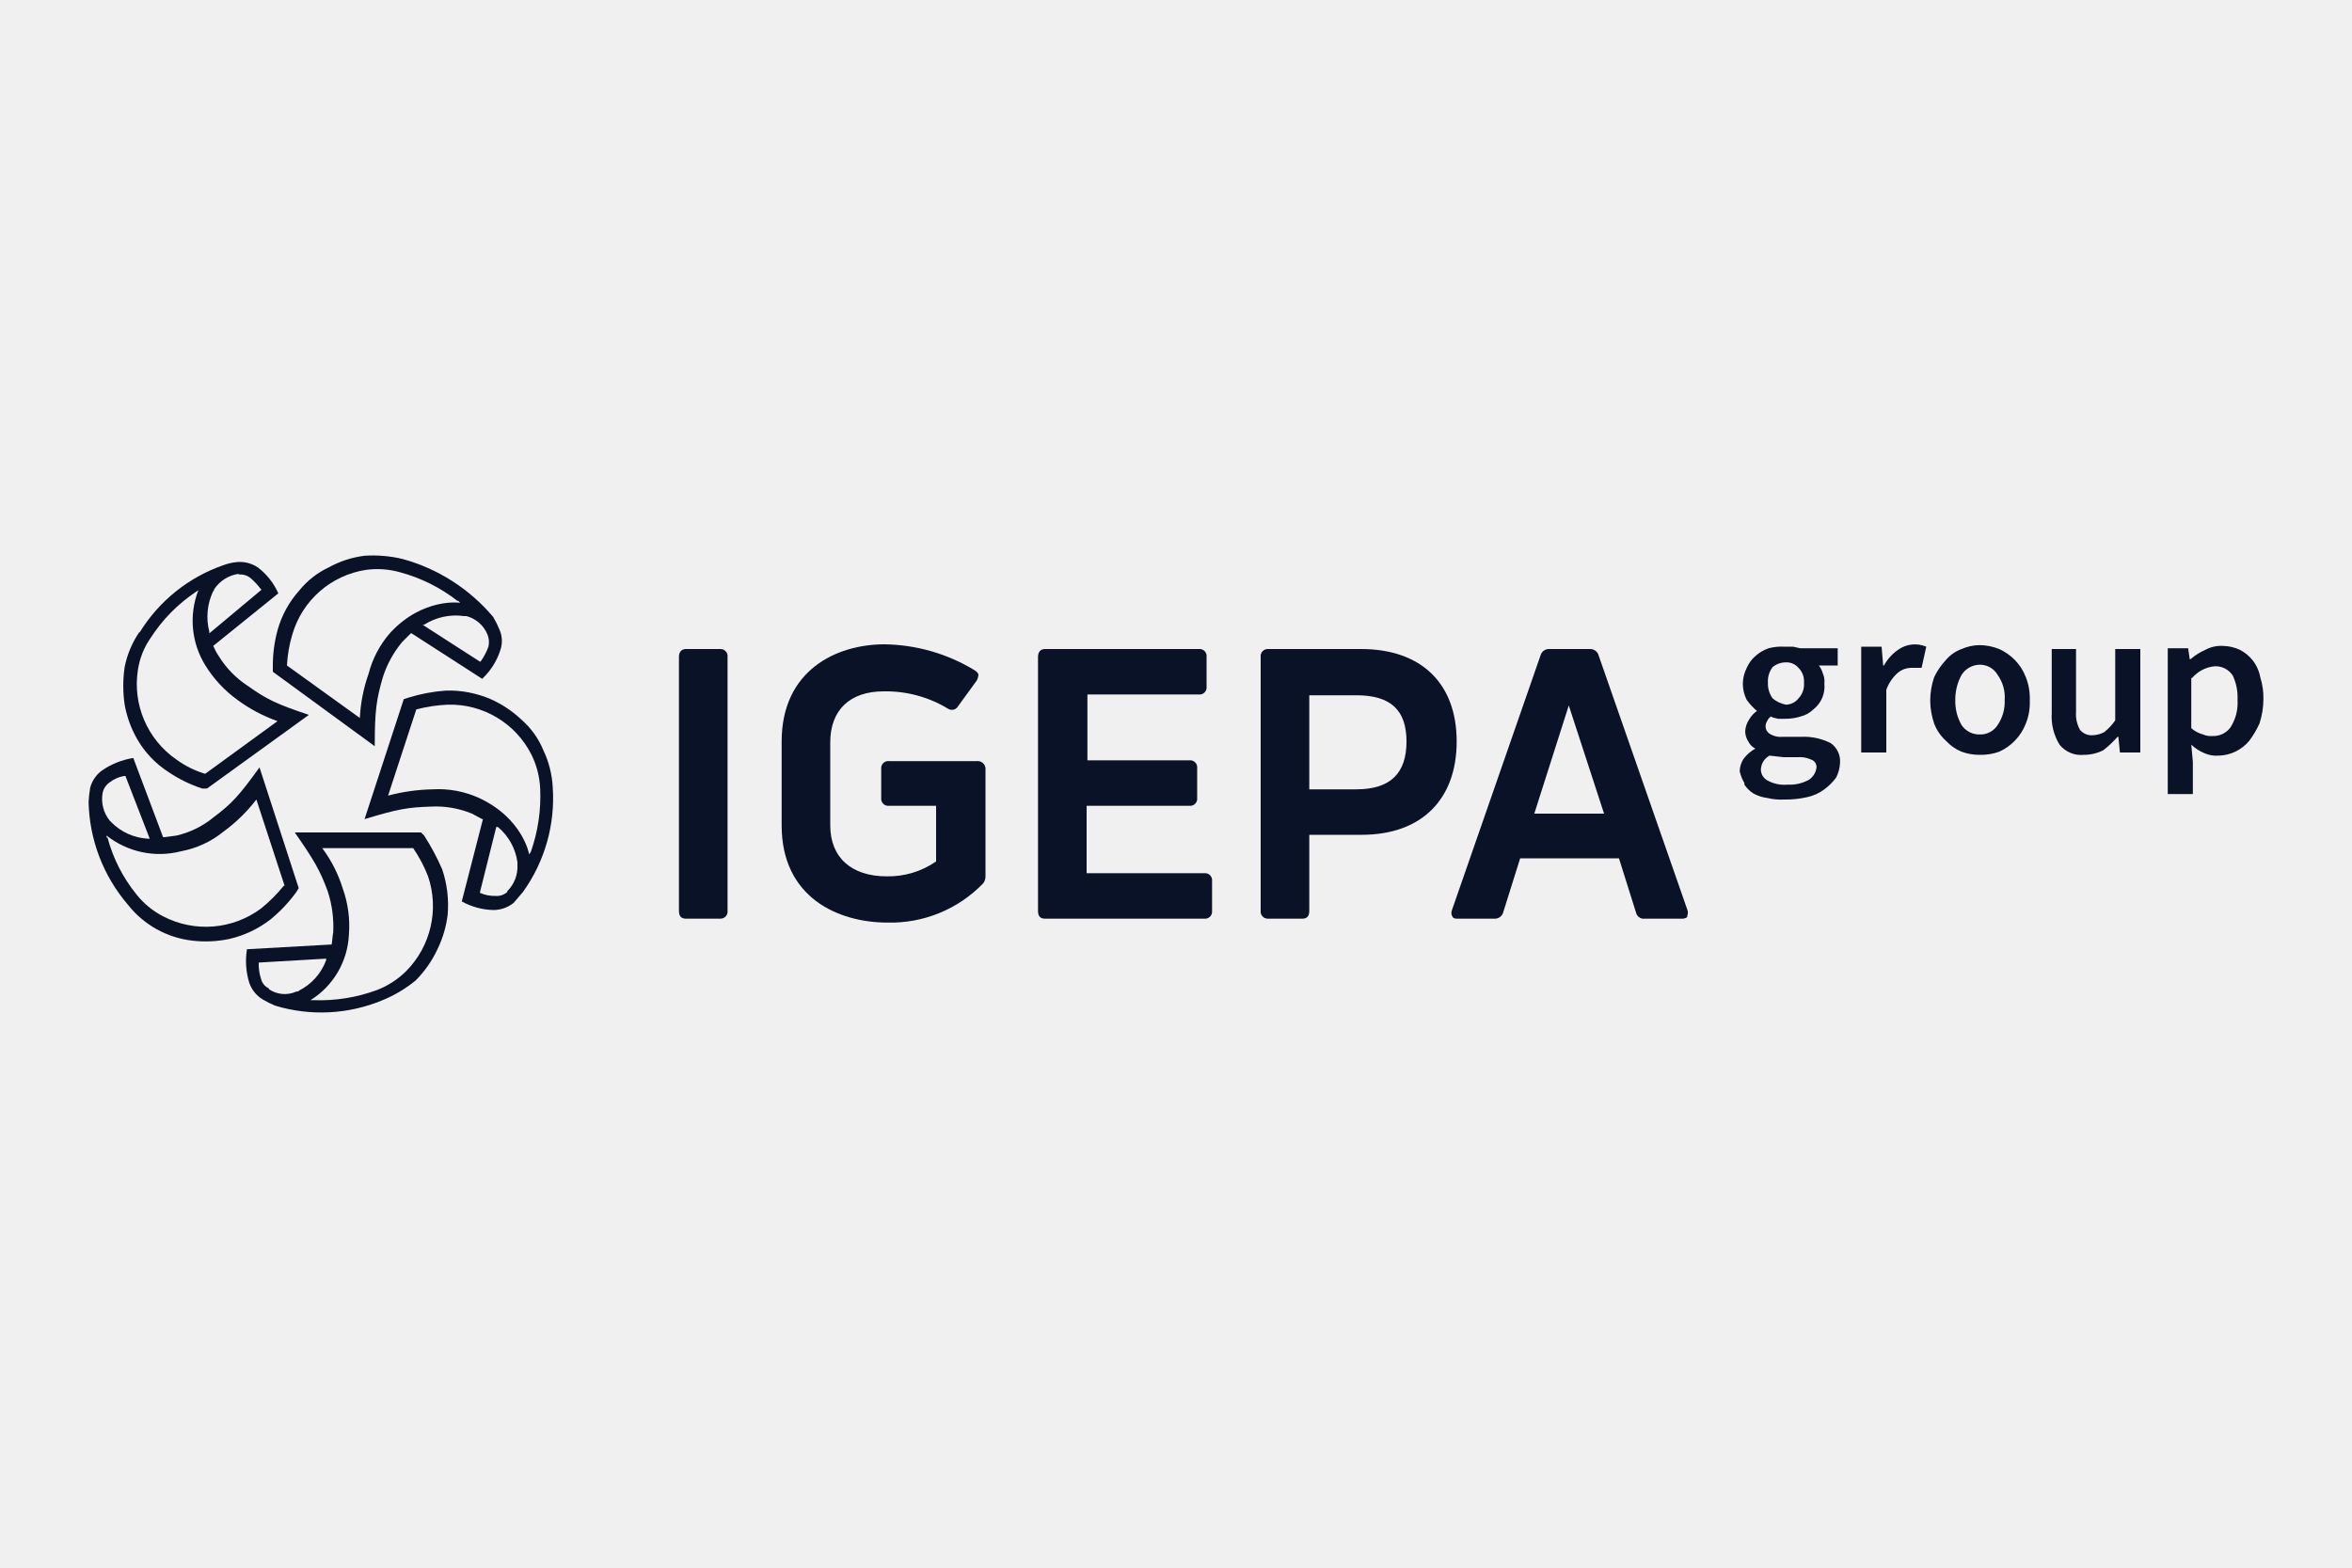
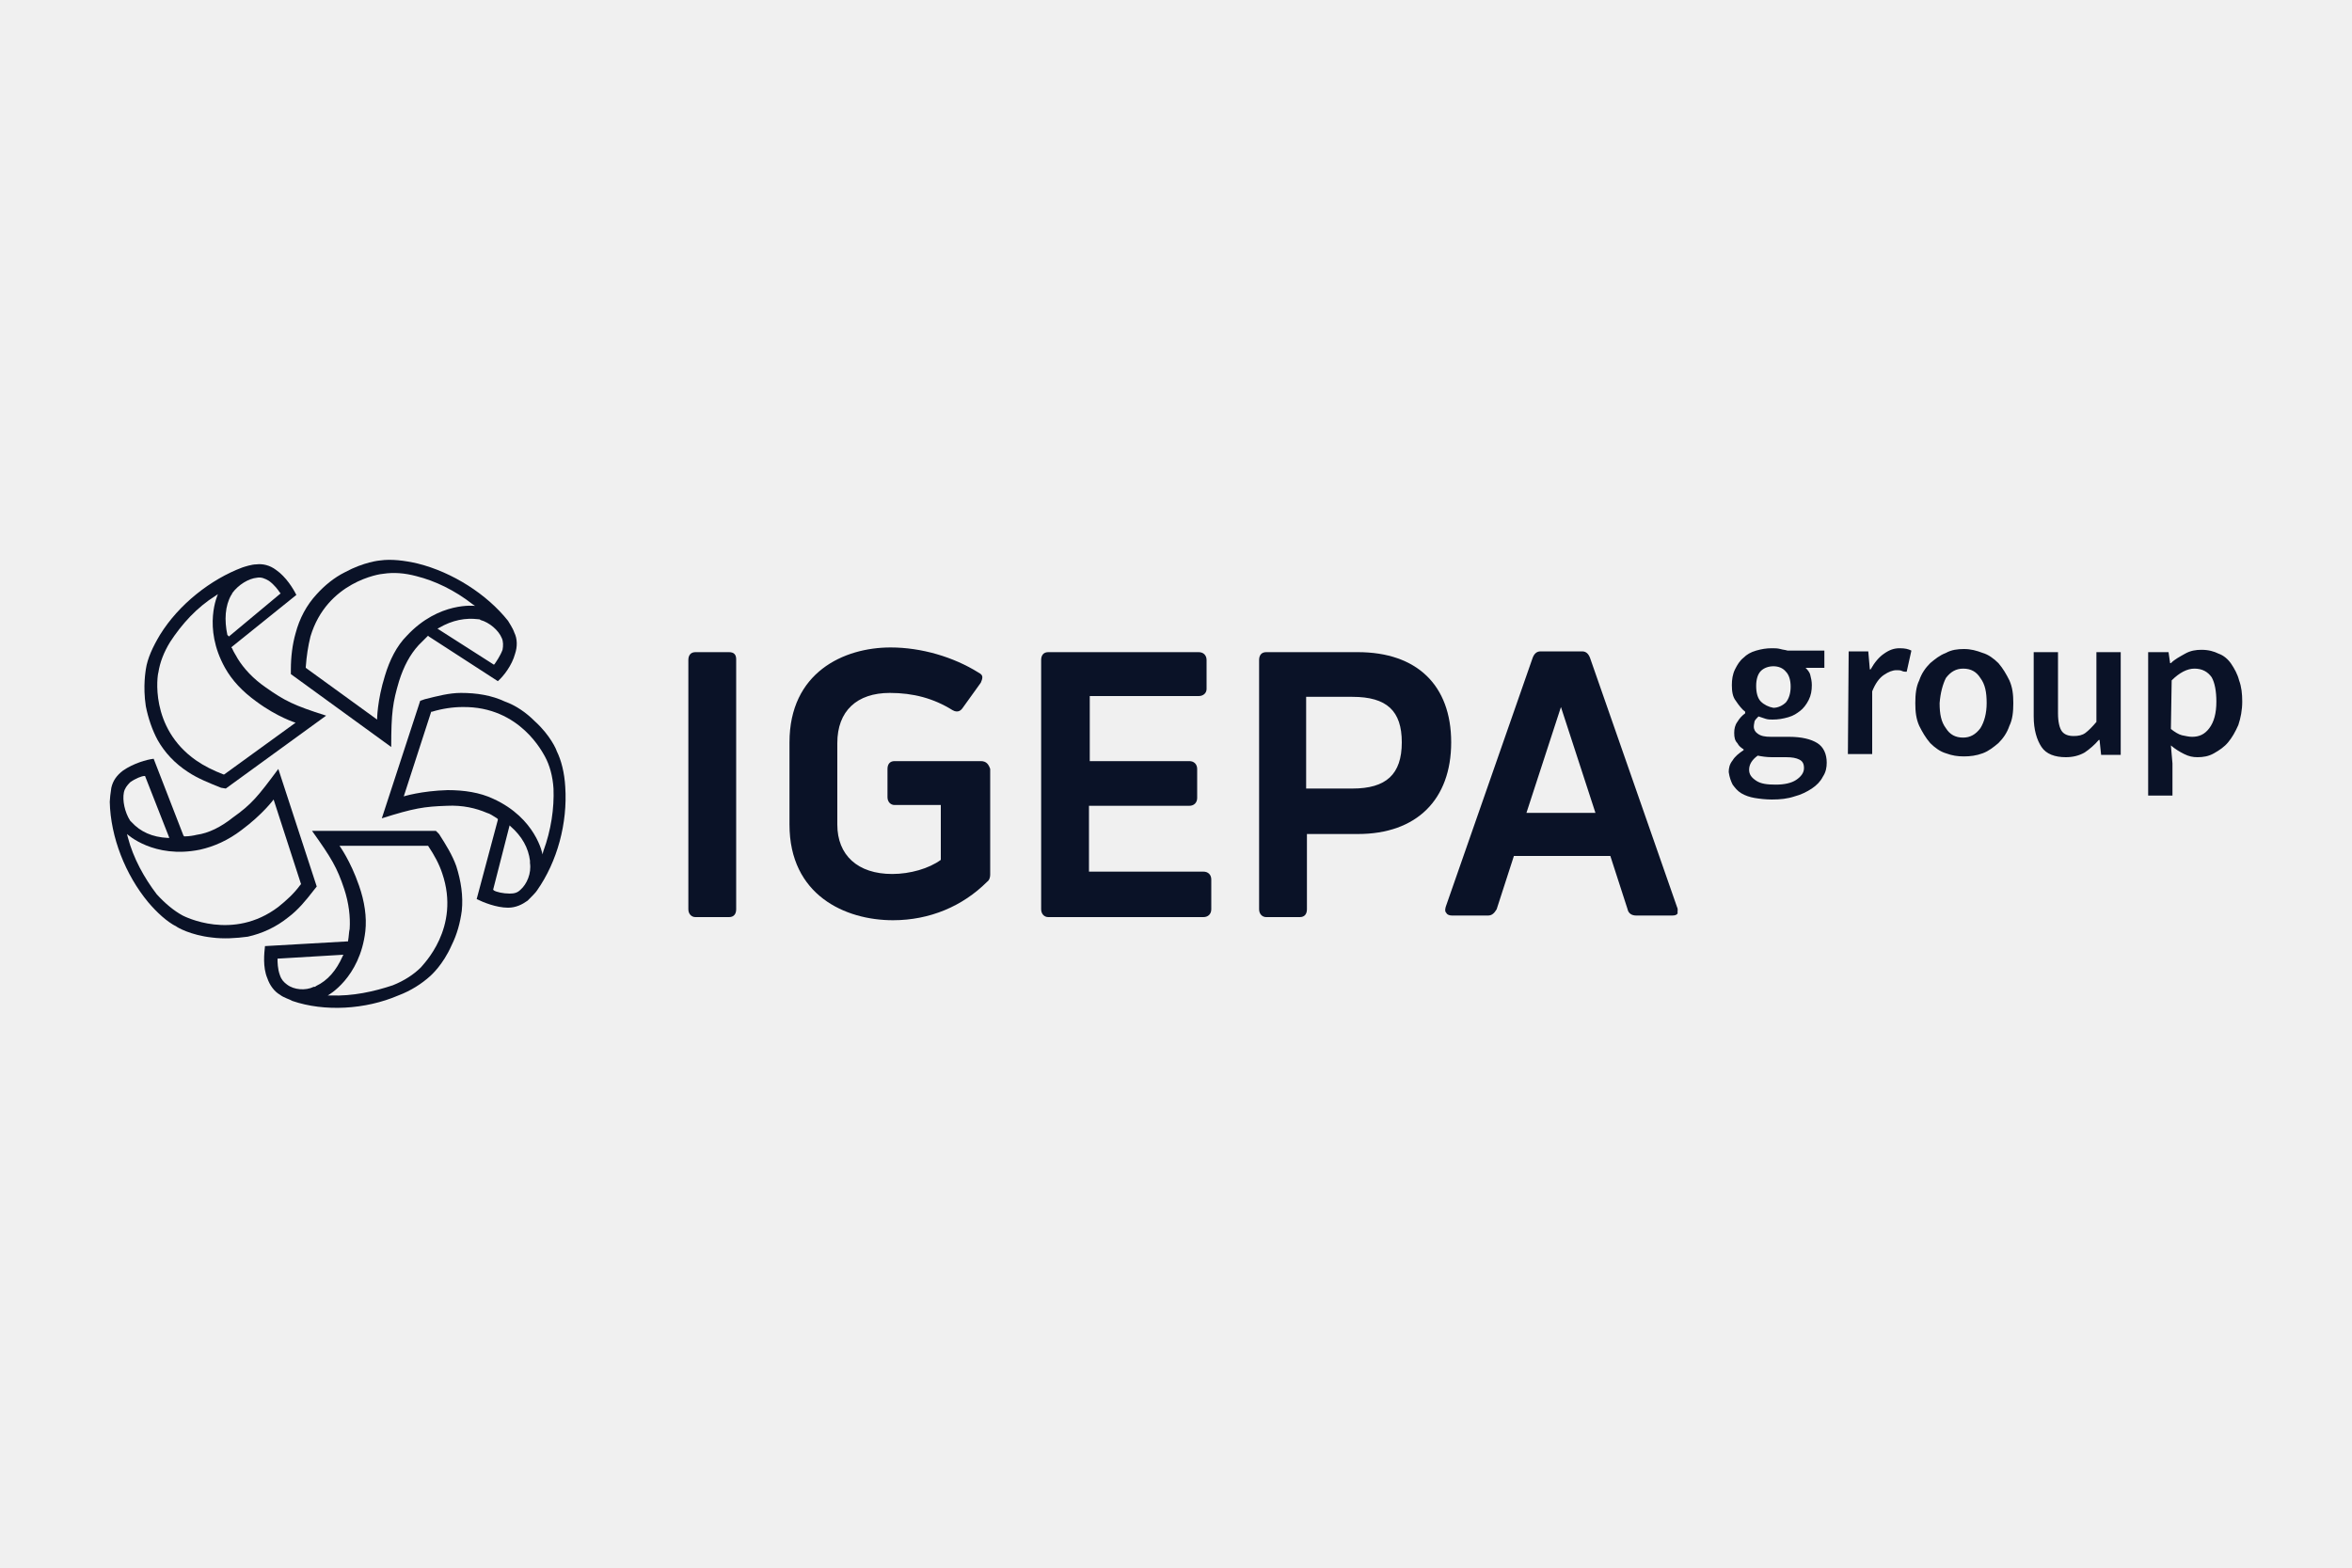
- <svg xmlns="http://www.w3.org/2000/svg" id="Ebene_1" data-name="Ebene 1" viewBox="0 0 300 200">
-   <defs>
-     <style>
-       .cls-1 {
-         fill: #0a1227;
-       }
-     </style>
-   </defs>
+ <svg xmlns="http://www.w3.org/2000/svg" version="1.1" id="Ebene_1" x="0px" y="0px" viewBox="0 0 300 200" style="enable-background:new 0 0 300 200;" xml:space="preserve">
+   <style type="text/css">
+ 	.st0{fill:#0A1227;}
+ 	.st1{fill-rule:evenodd;clip-rule:evenodd;fill:#0A1227;}
+ 	.st2{fill:url(#path58_2_);}
+ 	.st3{fill-rule:evenodd;clip-rule:evenodd;fill:#194473;}
+ 	.st4{fill:none;stroke:#194473;stroke-width:1.18;stroke-miterlimit:5.333;}
+ 	.st5{fill-rule:evenodd;clip-rule:evenodd;}
+ 	.st6{fill:#008948;}
+ 	.st7{fill-rule:evenodd;clip-rule:evenodd;fill:#008948;}
+ 	.st8{fill:#004E9E;}
+ 	.st9{fill:#1A1A18;}
+ 	.st10{fill:#FFFFFF;}
+ 	.st11{fill:#76BC21;}
+ 	.st12{fill:#1D1D1B;}
+ 	.st13{fill-rule:evenodd;clip-rule:evenodd;fill:#1D1D1B;}
+ 	.st14{fill:#E31513;}
+ 	.st15{fill:#E60001;}
+ 	.st16{fill:#333333;}
+ 	.st17{fill:#BBBDC0;}
+ 	.st18{fill:#1D3B6D;}
+ 	.st19{fill-rule:evenodd;clip-rule:evenodd;fill:#1D3B6D;}
+ 	.st20{fill:#FFFFFF;stroke:#BBBDC0;stroke-width:0.275;stroke-miterlimit:3.864;}
+ 	.st21{fill:#005B53;}
+ 	.st22{fill:#FF6C0E;}
+ 	.st23{fill:#134094;}
+ 	.st24{fill:#D2022F;}
+ 	.st25{fill:#9D9D9C;}
+ 	.st26{fill:#93B894;}
+ 	.st27{filter:url(#Adobe_OpacityMaskFilter);}
+ 	.st28{fill-rule:evenodd;clip-rule:evenodd;fill:#FFFFFF;}
+ 	.st29{mask:url(#logo-hagesued-b_2_);fill:#FF7200;}
+ 	.st30{filter:url(#Adobe_OpacityMaskFilter_1_);}
+ 	.st31{mask:url(#logo-hagesued-d_2_);fill:#7F3D39;}
+ 	.st32{fill:#FEFEFE;}
+ 	.st33{fill:#606060;}
+ 	.st34{filter:url(#Adobe_OpacityMaskFilter_2_);}
+ 	.st35{mask:url(#logo-hagesued-b_1_);fill:#606060;}
+ 	.st36{fill:none;stroke:#000000;stroke-miterlimit:10;}
+ 	.st37{fill:none;}
+ 	.st38{clip-path:url(#SVGID_2_);fill:#444543;}
+ 	.st39{clip-path:url(#SVGID_4_);}
+ 	.st40{clip-path:url(#SVGID_6_);fill:#D0D0D0;}
+ 	.st41{clip-path:url(#SVGID_8_);fill:#D0D0D0;}
+ 	.st42{fill:#1C1C1C;}
+ 	.st43{fill-rule:evenodd;clip-rule:evenodd;fill:#1C1C1C;}
+ 	.st44{fill:#3F3E3C;}
+ 	.st45{fill:#2374BA;}
+ 	.st46{fill:#AEB2B5;}
+ 	.st47{fill-rule:evenodd;clip-rule:evenodd;fill:#164194;}
+ 	.st48{fill:#E30613;}
+ 	.st49{fill-rule:evenodd;clip-rule:evenodd;fill:#DC911B;}
+ 	.st50{fill:#DC911B;}
+ 	.st51{fill:#FF0066;}
+ </style>
  <g>
-     <path class="cls-1" d="M225.7,96.4l1.8.2h1.8a3.4,3.4,0,0,1,1.7.3,1,1,0,0,1,.7,1,2.2,2.2,0,0,1-1,1.6,5.1,5.1,0,0,1-2.7.6,4.4,4.4,0,0,1-2.5-.5,1.6,1.6,0,0,1-.9-1.4,2.1,2.1,0,0,1,1.1-1.8m-3.2,3.7a3.8,3.8,0,0,0,1.1,1.1,4.8,4.8,0,0,0,1.8.6,7.5,7.5,0,0,0,2.2.2,12.3,12.3,0,0,0,2.9-.3,5.6,5.6,0,0,0,2.2-1,7.1,7.1,0,0,0,1.5-1.5,4.5,4.5,0,0,0,.5-1.9,2.8,2.8,0,0,0-1.2-2.5,7.5,7.5,0,0,0-3.7-.8h-2.4a2.7,2.7,0,0,1-1.7-.4,1.1,1.1,0,0,1-.5-.9,1.2,1.2,0,0,1,.2-.7,1.3,1.3,0,0,1,.5-.6c.2.2.6.2.9.3h.9a6.4,6.4,0,0,0,2-.3,3.5,3.5,0,0,0,1.6-.9,3.7,3.7,0,0,0,1.4-3.3,2.5,2.5,0,0,0-.2-1.3,3.1,3.1,0,0,0-.5-1h2.4V82.7h-4.8l-.9-.2h-1.1a6.5,6.5,0,0,0-2,.2,4.8,4.8,0,0,0-1.7,1,4.2,4.2,0,0,0-1.1,1.5,4.6,4.6,0,0,0-.5,2,4.6,4.6,0,0,0,.5,2.1,8.6,8.6,0,0,0,1.3,1.4h0a3.5,3.5,0,0,0-1,1.1,3,3,0,0,0-.5,1.5,2.5,2.5,0,0,0,.4,1.3,2,2,0,0,0,.9.9h0a4.9,4.9,0,0,0-1.5,1.3,3,3,0,0,0-.5,1.6,5.2,5.2,0,0,0,.6,1.5m3.6-10.8a3.2,3.2,0,0,1-.6-2,3,3,0,0,1,.6-2,2.7,2.7,0,0,1,1.7-.6,2,2,0,0,1,1.6.7,2.4,2.4,0,0,1,.7,1.9,2.6,2.6,0,0,1-.7,2,2.1,2.1,0,0,1-1.6.8,3.8,3.8,0,0,1-1.7-.8m11.3,6.9h3.2V88a5.3,5.3,0,0,1,1.5-2.2,2.7,2.7,0,0,1,1.6-.6h1.4l.6-2.7a3.7,3.7,0,0,0-3.6.4,5.9,5.9,0,0,0-1.8,2h-.1l-.2-2.4h-2.6V96.2Zm9.3-3.7a5.7,5.7,0,0,0,1.5,2.2,5.6,5.6,0,0,0,2,1.4,6.6,6.6,0,0,0,2.3.4,6.9,6.9,0,0,0,2.5-.4,6.5,6.5,0,0,0,3.4-3.6,7.1,7.1,0,0,0,.5-2.9,7.3,7.3,0,0,0-.5-3,6.4,6.4,0,0,0-1.4-2.2,6.6,6.6,0,0,0-2-1.4,7,7,0,0,0-2.5-.5,5.9,5.9,0,0,0-2.3.5,4.8,4.8,0,0,0-2,1.4,8.6,8.6,0,0,0-1.5,2.2,9.4,9.4,0,0,0-.5,3,9.3,9.3,0,0,0,.5,2.9m3.5-6.2a2.8,2.8,0,0,1,2.3-1.3,2.6,2.6,0,0,1,2.3,1.3,4.9,4.9,0,0,1,.9,3.2,5.3,5.3,0,0,1-.9,3.2,2.6,2.6,0,0,1-2.3,1.2,2.7,2.7,0,0,1-2.3-1.2,6.1,6.1,0,0,1-.8-3.2,6.5,6.5,0,0,1,.8-3.2m11.5,4.9a6.8,6.8,0,0,0,1,4,3.5,3.5,0,0,0,3.1,1.3,5.4,5.4,0,0,0,2.5-.6,14.1,14.1,0,0,0,1.8-1.7h.1l.2,2H273V82.8h-3.2v9.1a6.9,6.9,0,0,1-1.4,1.5,3.3,3.3,0,0,1-1.5.4,1.9,1.9,0,0,1-1.6-.7,4.1,4.1,0,0,1-.5-2.3v-8h-3.1v8.4ZM279.5,95a5.5,5.5,0,0,0,1.7,1.1,3.8,3.8,0,0,0,1.8.3,5.2,5.2,0,0,0,3.9-1.9,11.6,11.6,0,0,0,1.3-2.2,10.1,10.1,0,0,0,.5-3.1,8.6,8.6,0,0,0-.4-2.8,5,5,0,0,0-1-2.2,5.1,5.1,0,0,0-1.6-1.3,5.4,5.4,0,0,0-2.2-.5,4.2,4.2,0,0,0-2.2.5,7.6,7.6,0,0,0-1.9,1.2h-.1l-.2-1.4h-2.6v18.6h3.2V97.2l-.2-2.2Zm.1-8.5a4.3,4.3,0,0,1,2.9-1.5,2.6,2.6,0,0,1,2.3,1.2,6.6,6.6,0,0,1,.6,3.1,5.8,5.8,0,0,1-.9,3.5,2.7,2.7,0,0,1-2.3,1.1,2.5,2.5,0,0,1-1.2-.2,3.7,3.7,0,0,1-1.5-.8V86.5Z" />
-     <path class="cls-1" d="M124.6,97.1H113.4a.9.9,0,0,0-1,1v3.7a.9.9,0,0,0,1,1h6v7.1a10.7,10.7,0,0,1-6.3,1.9c-4.5,0-7.2-2.4-7.2-6.5V94.7c0-4.1,2.5-6.5,6.8-6.5a15.3,15.3,0,0,1,8.2,2.2.9.9,0,0,0,1.3-.3l2.4-3.3a1.9,1.9,0,0,0,.2-.7c0-.2-.2-.4-.5-.6a22.7,22.7,0,0,0-11.5-3.3c-6.1,0-13.1,3.3-13.1,12.4v10.7c0,9.2,7.2,12.4,13.5,12.4a16.4,16.4,0,0,0,12.2-5,1.4,1.4,0,0,0,.3-.9V98a1,1,0,0,0-1.1-.9" />
-     <path class="cls-1" d="M215.2,116,203.9,83.6a1.1,1.1,0,0,0-1-.8h-5.4a1.1,1.1,0,0,0-1,.8l-11.3,32.5a.9.9,0,0,0,.1.9c.1.2.4.2.7.2h4.6a1.1,1.1,0,0,0,1.1-.7l2.2-7h12.6l2.2,7a1,1,0,0,0,1.1.7h4.7a1,1,0,0,0,.7-.2c0-.3.2-.5,0-1m-10.6-12.2h-8.9L200.1,90l4.5,13.8Z" />
-     <path class="cls-1" d="M91.9,82.8H87.5c-.6,0-.9.4-.9,1v32.4c0,.7.3,1,.9,1h4.4a.9.9,0,0,0,.9-1V83.8a.9.9,0,0,0-.9-1" />
-     <path class="cls-1" d="M153.6,111.4h-15v-8.6h13.1a.9.9,0,0,0,1-1V98a.9.9,0,0,0-1-1h-13V88.6h14.2a.9.9,0,0,0,1-1V83.8a.9.9,0,0,0-1-1H133.3c-.6,0-.9.4-.9,1v32.4c0,.7.3,1,.9,1h20.3a.9.9,0,0,0,1-1v-3.8a.9.9,0,0,0-1-1" />
-     <path class="cls-1" d="M173.6,82.8H161.7a.9.9,0,0,0-.9,1v32.4a.9.9,0,0,0,.9,1h4.4c.6,0,.9-.3.9-1v-9.7h6.7c7.6,0,12.1-4.5,12.1-11.9s-4.5-11.8-12.2-11.8M167,88.7h6c4.4,0,6.4,1.9,6.4,5.9s-2,6.1-6.4,6.1h-6v-12Z" />
-     <path class="cls-1" d="M48.8,127.6a16.7,16.7,0,0,0,4.2-2.5,14.2,14.2,0,0,0,2.8-4,13.9,13.9,0,0,0,1.3-4.4,14.3,14.3,0,0,0-.7-5.8,30,30,0,0,0-2.3-4.3l-.4-.4H37.6c2.5,3.6,3.2,4.8,4.2,7.5a14.6,14.6,0,0,1,.7,5.3c-.1.4-.1,1-.2,1.5h-.1l-10.7.6a9.4,9.4,0,0,0,.3,4.3h0a4,4,0,0,0,1.7,2.1,11.8,11.8,0,0,0,1.6.8h0a20.3,20.3,0,0,0,13.7-.7m-14.5-1.5a1.8,1.8,0,0,1-1-1.2,6.1,6.1,0,0,1-.3-2.1h0l8.6-.5v.2a7.1,7.1,0,0,1-3.5,3.9c0,.1-.1.1-.3.1a3.6,3.6,0,0,1-3.5-.3m5.7,1.4h-.4a10.4,10.4,0,0,0,4.9-8.3,14.2,14.2,0,0,0-.8-6,16.9,16.9,0,0,0-2.6-5.1H52.7a17.8,17.8,0,0,1,1.9,3.6,11.8,11.8,0,0,1-2.8,12.1,10.8,10.8,0,0,1-3.7,2.4,21.2,21.2,0,0,1-8.1,1.3" />
-     <path class="cls-1" d="M70.5,100.4a12.5,12.5,0,0,0-1.2-4.7,10.4,10.4,0,0,0-2.8-3.9,14,14,0,0,0-3.9-2.6,13.5,13.5,0,0,0-5.7-1.1,21.3,21.3,0,0,0-4.8.9l-.6.2-5,15.3c4.3-1.3,5.5-1.5,8.5-1.6a12.1,12.1,0,0,1,5.2.9l1.3.7h.1L58.9,115a8.7,8.7,0,0,0,4.1,1.1h0a4.2,4.2,0,0,0,2.5-.9l1.2-1.4h0a20.5,20.5,0,0,0,3.8-13.4m-5.8,13.4a2,2,0,0,1-1.5.5,4.6,4.6,0,0,1-2-.4h0l2.1-8.4h.2a7.1,7.1,0,0,1,2.5,4.5v.3a4.4,4.4,0,0,1-1.3,3.4m3-5-.2.3s-.8-4.6-6.4-7.2a12.5,12.5,0,0,0-5.9-1.1,23.9,23.9,0,0,0-5.7.8l3.6-11h0a19.4,19.4,0,0,1,4-.6,11.6,11.6,0,0,1,10.7,6.4,10.9,10.9,0,0,1,1.1,4.3,21.3,21.3,0,0,1-1.2,8.1" />
-     <path class="cls-1" d="M51.3,71.3a16.4,16.4,0,0,0-4.8-.4,12.7,12.7,0,0,0-4.6,1.5,10.6,10.6,0,0,0-3.7,2.9,12.7,12.7,0,0,0-2.8,5.1,17.3,17.3,0,0,0-.6,4.7v.6l13,9.5c0-4.5.2-5.9,1-8.7a13.4,13.4,0,0,1,2.5-4.6l1.1-1.1h.1l9,5.8A8.6,8.6,0,0,0,63.8,83h0a3.6,3.6,0,0,0-.1-2.7,11.6,11.6,0,0,0-.8-1.6h0a23.1,23.1,0,0,0-11.6-7.4M62.2,81a2.6,2.6,0,0,1,.1,1.5,7.8,7.8,0,0,1-1,1.9h-.1l-7.3-4.7h.2a7.5,7.5,0,0,1,5.1-1.1h.3A4,4,0,0,1,62.2,81m-3.8-4.4.3.3s-4.7-.7-8.9,3.8A12.8,12.8,0,0,0,47,86a19.6,19.6,0,0,0-1.1,5.6l-9.3-6.7h0a16.7,16.7,0,0,1,.7-4,11.6,11.6,0,0,1,9.4-8.2,10.7,10.7,0,0,1,4.3.3,20.6,20.6,0,0,1,7.4,3.7" />
-     <path class="cls-1" d="M17.8,80.6a12.1,12.1,0,0,0-1.9,4.5,16.4,16.4,0,0,0,0,4.8,13.7,13.7,0,0,0,1.6,4.4,12.3,12.3,0,0,0,4,4.2,17.2,17.2,0,0,0,4.3,2.1h.6l13-9.4c-4.2-1.4-5.4-2-7.8-3.7a12.1,12.1,0,0,1-3.7-3.8,7.6,7.6,0,0,1-.7-1.3h0l8.3-6.7a8.4,8.4,0,0,0-2.6-3.3h0a4.1,4.1,0,0,0-2.6-.7,6.9,6.9,0,0,0-1.8.4h0a20.4,20.4,0,0,0-10.7,8.6m12.6-7.4a2.1,2.1,0,0,1,1.5.4,8.4,8.4,0,0,1,1.4,1.5h.1l-6.7,5.6v-.2a7.6,7.6,0,0,1,.5-5.2c.1,0,.1-.1.1-.2a4.5,4.5,0,0,1,3.2-2M25,75.5l.3-.2a10.8,10.8,0,0,0,.9,9.6,15.4,15.4,0,0,0,4.1,4.4A19.6,19.6,0,0,0,35.4,92l-9.2,6.7h-.1a12.1,12.1,0,0,1-3.6-1.8,11.7,11.7,0,0,1-4.9-11.5,9.6,9.6,0,0,1,1.6-4A20.3,20.3,0,0,1,25,75.5" />
-     <path class="cls-1" d="M16.3,115.4a12.2,12.2,0,0,0,8.2,4.6,14.7,14.7,0,0,0,4.7-.2,13.5,13.5,0,0,0,5.3-2.5,18.6,18.6,0,0,0,3.3-3.5l.3-.5-5-15.4c-2.6,3.6-3.5,4.6-5.9,6.4a11.4,11.4,0,0,1-4.7,2.3l-1.5.2h-.2L17,96.7a9.8,9.8,0,0,0-4,1.6h0a4,4,0,0,0-1.5,2.2,16.2,16.2,0,0,0-.2,1.8h0a20.8,20.8,0,0,0,5,13.1m-3.2-14.3a2.2,2.2,0,0,1,.9-1.3,4.2,4.2,0,0,1,1.8-.8H16l3.1,8h-.2a7.1,7.1,0,0,1-4.7-2.1l-.2-.2a4.4,4.4,0,0,1-.9-3.6m.5,5.8v-.3a10.9,10.9,0,0,0,9.5,2,12.1,12.1,0,0,0,5.4-2.5,20.5,20.5,0,0,0,4.2-4.1l3.6,11h-.1a19.9,19.9,0,0,1-2.9,2.9,11.8,11.8,0,0,1-12.5,1,10.5,10.5,0,0,1-3.4-2.8,19.4,19.4,0,0,1-3.7-7.3" />
+     <path class="st0" d="M224.2,96.4c0.5,0.1,1.1,0.2,1.8,0.2h1.8c0.8,0,1.3,0.1,1.7,0.3c0.4,0.2,0.6,0.5,0.6,1.1s-0.4,1.1-1,1.5   c-0.6,0.4-1.5,0.6-2.6,0.6c-1.1,0-1.9-0.1-2.5-0.5c-0.6-0.4-0.9-0.8-0.9-1.4C223.1,97.5,223.5,96.9,224.2,96.4 M221,100.1   c0.3,0.4,0.6,0.8,1.1,1.1c0.5,0.3,1.1,0.5,1.7,0.6c0.6,0.1,1.4,0.2,2.2,0.2c1.1,0,2-0.1,2.9-0.4c0.8-0.2,1.6-0.6,2.2-1   c0.6-0.4,1.1-0.9,1.4-1.5c0.4-0.6,0.5-1.2,0.5-1.8c0-1.1-0.4-2-1.2-2.5c-0.8-0.5-2-0.8-3.6-0.8h-2.3c-0.8,0-1.3-0.1-1.7-0.4   c-0.3-0.2-0.5-0.5-0.5-0.9c0-0.3,0.1-0.6,0.1-0.7c0.1-0.2,0.3-0.4,0.5-0.6c0.3,0.1,0.6,0.2,0.9,0.3c0.3,0.1,0.6,0.1,0.9,0.1   c0.7,0,1.3-0.1,2-0.3s1.1-0.5,1.5-0.8s0.8-0.8,1.1-1.4s0.4-1.2,0.4-1.9c0-0.5-0.1-0.9-0.2-1.3c-0.1-0.4-0.4-0.7-0.6-0.9h2.4v-2.2   H228c-0.3-0.1-0.6-0.1-0.9-0.2c-0.4-0.1-0.7-0.1-1.1-0.1c-0.7,0-1.3,0.1-2,0.3s-1.2,0.5-1.6,0.9c-0.5,0.4-0.8,0.9-1.1,1.5   c-0.3,0.6-0.4,1.3-0.4,2c0,0.8,0.1,1.5,0.5,2c0.4,0.6,0.8,1.1,1.2,1.4V91c-0.4,0.3-0.7,0.6-1,1.1c-0.3,0.4-0.4,0.9-0.4,1.4   c0,0.6,0.1,1,0.4,1.3c0.2,0.4,0.5,0.6,0.8,0.8v0.1c-0.6,0.4-1.1,0.8-1.4,1.3c-0.4,0.5-0.5,1-0.5,1.5   C220.6,99.2,220.8,99.7,221,100.1 M224.6,89.5c-0.4-0.4-0.6-1.1-0.6-2c0-0.8,0.2-1.5,0.6-1.9c0.4-0.4,1-0.6,1.6-0.6   s1.2,0.2,1.6,0.7c0.4,0.4,0.6,1.1,0.6,1.9s-0.2,1.5-0.6,2c-0.4,0.4-1,0.7-1.6,0.7C225.6,90.2,225,89.9,224.6,89.5 M235.7,96.2h3.1   v-8c0.4-1,0.9-1.7,1.5-2.1c0.6-0.4,1.1-0.6,1.6-0.6c0.3,0,0.5,0,0.7,0.1c0.2,0.1,0.4,0.1,0.6,0.1l0.6-2.7c-0.4-0.2-0.8-0.3-1.5-0.3   c-0.7,0-1.3,0.2-2,0.7c-0.6,0.4-1.2,1.1-1.7,2h-0.1l-0.2-2.3h-2.5L235.7,96.2L235.7,96.2z M244.8,92.6c0.4,0.8,0.8,1.5,1.4,2.2   c0.6,0.6,1.3,1.1,2,1.3c0.8,0.3,1.5,0.4,2.3,0.4c0.8,0,1.6-0.1,2.4-0.4s1.4-0.8,2-1.3c0.6-0.6,1.1-1.3,1.4-2.2   c0.4-0.8,0.5-1.8,0.5-2.9s-0.1-2-0.5-2.9c-0.4-0.8-0.8-1.5-1.4-2.2c-0.6-0.6-1.3-1.1-2-1.3c-0.8-0.3-1.5-0.5-2.4-0.5   c-0.8,0-1.6,0.1-2.3,0.5c-0.8,0.3-1.4,0.8-2,1.3c-0.6,0.6-1.1,1.3-1.4,2.2c-0.4,0.8-0.5,1.8-0.5,2.9   C244.3,90.8,244.4,91.7,244.8,92.6 M248.2,86.5c0.6-0.8,1.3-1.2,2.2-1.2c1,0,1.7,0.4,2.2,1.2c0.6,0.8,0.8,1.8,0.8,3.2   c0,1.3-0.3,2.4-0.8,3.2c-0.6,0.8-1.3,1.2-2.2,1.2c-1,0-1.7-0.4-2.2-1.2c-0.6-0.8-0.8-1.8-0.8-3.2C247.5,88.4,247.8,87.3,248.2,86.5    M259.4,91.4c0,1.7,0.4,3,1,3.9c0.6,0.9,1.7,1.3,3.1,1.3c0.9,0,1.7-0.2,2.4-0.6c0.6-0.4,1.3-1,1.8-1.6h0.1l0.2,1.9h2.5V83.2h-3.1   v8.9c-0.5,0.6-1,1.1-1.4,1.4c-0.4,0.3-0.9,0.4-1.5,0.4c-0.7,0-1.2-0.2-1.5-0.6s-0.5-1.2-0.5-2.3v-7.8h-3.1V91.4L259.4,91.4z    M276.9,95.1c0.6,0.5,1.1,0.8,1.7,1.1c0.6,0.3,1.1,0.4,1.7,0.4c0.7,0,1.4-0.1,2.1-0.5c0.7-0.4,1.3-0.8,1.8-1.4   c0.5-0.6,0.9-1.3,1.3-2.2c0.3-0.9,0.5-1.9,0.5-3c0-1-0.1-1.9-0.4-2.7c-0.2-0.8-0.6-1.5-1-2.1c-0.4-0.6-1-1.1-1.6-1.3   c-0.6-0.3-1.3-0.5-2.2-0.5c-0.7,0-1.4,0.1-2.1,0.5c-0.7,0.4-1.3,0.7-1.8,1.2h-0.1l-0.2-1.4H274v18.3h3.1v-4.1L276.9,95.1   L276.9,95.1z M277,86.8c1-1,2-1.5,2.9-1.5c1,0,1.7,0.4,2.2,1.1c0.4,0.7,0.6,1.8,0.6,3.1c0,1.5-0.3,2.6-0.9,3.4   c-0.6,0.8-1.3,1.1-2.2,1.1c-0.4,0-0.8-0.1-1.3-0.2c-0.4-0.1-0.9-0.4-1.4-0.8L277,86.8L277,86.8z" />
+     <path class="st0" d="M125.1,97.1h-11c-0.6,0-0.9,0.4-0.9,1v3.6c0,0.6,0.4,1,0.9,1h5.9v7c-1.5,1.1-3.9,1.8-6.2,1.8   c-4.4,0-7-2.4-7-6.3V94.8c0-4.1,2.5-6.4,6.7-6.4c3,0,5.6,0.7,8,2.2c0.7,0.4,1.1,0,1.3-0.3l2.3-3.2c0.1-0.2,0.2-0.5,0.2-0.7   s-0.1-0.4-0.5-0.6c-3.2-2-7.3-3.2-11.2-3.2c-6,0-12.9,3.2-12.9,12.1v10.5c0,9,7.1,12.2,13.2,12.2c4.7,0,8.9-1.8,12-4.9   c0.3-0.2,0.4-0.6,0.4-0.9V98.1C126.1,97.5,125.8,97.1,125.1,97.1" />
+     <path class="st0" d="M213.9,115.7l-11.1-31.8c-0.2-0.5-0.5-0.8-1-0.8h-5.3c-0.5,0-0.8,0.3-1,0.8l-11.1,31.8   c-0.1,0.4-0.1,0.6,0.1,0.8c0.1,0.2,0.4,0.3,0.7,0.3h4.6c0.5,0,0.8-0.3,1.1-0.8l2.2-6.8h12.3l2.2,6.8c0.1,0.5,0.5,0.8,1.1,0.8h4.6   c0.4,0,0.6-0.1,0.7-0.3C213.9,116.4,214.1,116.1,213.9,115.7 M203.5,103.7h-8.8l4.4-13.5L203.5,103.7L203.5,103.7z" />
+     <path class="st0" d="M93,83.2h-4.3c-0.6,0-0.9,0.4-0.9,1v31.8c0,0.6,0.4,1,0.9,1H93c0.6,0,0.9-0.4,0.9-1V84.1   C93.9,83.5,93.6,83.2,93,83.2" />
+     <path class="st0" d="M153.5,111.2h-14.6v-8.4h12.8c0.6,0,1-0.4,1-1v-3.7c0-0.6-0.4-1-1-1h-12.7v-8.3h13.9c0.6,0,1-0.4,1-0.9v-3.7   c0-0.6-0.4-1-1-1h-19.2c-0.6,0-0.9,0.4-0.9,1v31.8c0,0.6,0.4,1,0.9,1h19.8c0.6,0,1-0.4,1-1v-3.8   C154.5,111.6,154.1,111.2,153.5,111.2" />
+     <path class="st0" d="M173.2,83.2h-11.7c-0.6,0-0.9,0.4-0.9,1v31.8c0,0.6,0.4,1,0.9,1h4.3c0.6,0,0.9-0.4,0.9-1v-9.6h6.5   c7.5,0,11.9-4.4,11.9-11.7C185.1,87.4,180.7,83.2,173.2,83.2 M166.6,88.9h5.9c4.4,0,6.3,1.8,6.3,5.8c0,4.1-2,5.9-6.3,5.9h-5.9V88.9   L166.6,88.9z" />
+     <path class="st0" d="M50.8,127c1.6-0.6,3-1.5,4.1-2.5c0.1-0.1,1.6-1.4,2.7-3.9c0.7-1.4,1.1-2.9,1.3-4.4c0.2-1.9-0.1-3.8-0.7-5.7   c-0.5-1.4-1.3-2.7-2.2-4.1l-0.4-0.4H39.8c2.5,3.5,3.2,4.7,4.1,7.4c0.6,1.8,0.8,3.6,0.7,5.1c-0.1,0.4-0.1,1-0.2,1.5v0.1h-0.1   l-10.5,0.6c-0.1,0.9-0.3,2.7,0.3,4.1l0,0c0.3,0.9,0.9,1.7,1.6,2.1c0.5,0.4,1.3,0.6,1.6,0.8l0,0C41.4,129.1,46.6,128.8,50.8,127    M36.6,125.6c-0.4-0.3-0.7-0.6-0.9-1.2c-0.3-0.8-0.3-1.7-0.3-2v-0.1l0,0l8.4-0.5l-0.1,0.2c-0.8,1.8-1.9,3.1-3.4,3.8   c-0.1,0.1-0.1,0.1-0.3,0.1C39,126.4,37.5,126.3,36.6,125.6 M42.2,127h-0.4c0,0,4.1-2.2,4.8-8.2c0.2-1.8-0.1-3.8-0.8-5.8   c-1.1-3.2-2.5-5.1-2.5-5.1h11.3l0,0c0.8,1.2,1.4,2.3,1.8,3.5c2.4,7-2.5,11.7-2.7,12c-0.9,0.9-2.1,1.7-3.6,2.3   C47.7,126.5,45,127.1,42.2,127" />
+     <path class="st0" d="M72.1,100.4c-0.1-1.8-0.5-3.4-1.1-4.6c0-0.1-0.8-2-2.8-3.8c-1.1-1.1-2.4-2-3.8-2.5c-1.7-0.8-3.6-1.1-5.6-1.1   c-1.5,0-3,0.4-4.6,0.8l-0.6,0.2l-4.9,15c4.1-1.3,5.4-1.5,8.3-1.6c2-0.1,3.7,0.3,5.1,0.9c0.4,0.1,0.8,0.4,1.3,0.7l0.1,0.1v0.1   l-2.7,10.1c0.8,0.4,2.5,1.1,4,1.1l0,0c1,0,1.8-0.4,2.5-0.9c0.4-0.4,1.1-1.1,1.2-1.3l0,0C71.1,109.9,72.4,105,72.1,100.4    M66.4,113.5c-0.4,0.4-0.8,0.5-1.4,0.5c-0.8,0-1.7-0.2-2-0.4l-0.1-0.1l0,0l2.1-8.2l0.1,0.1c1.5,1.3,2.3,2.8,2.5,4.4   c0,0.1,0,0.2,0,0.3C67.8,111.4,67.2,112.8,66.4,113.5 M69.3,108.6l-0.1,0.4c0,0-0.8-4.6-6.3-7.1c-1.7-0.8-3.7-1.1-5.8-1.1   c-3.4,0.1-5.6,0.8-5.6,0.8L55,90.8h0.1c1.3-0.4,2.7-0.6,3.9-0.6c7.4-0.1,10.3,6,10.5,6.3c0.6,1.1,1,2.5,1.1,4.1   C70.7,103.1,70.3,105.9,69.3,108.6" />
+     <path class="st0" d="M53.3,71.9c-1.7-0.4-3.4-0.6-4.8-0.4c-0.1,0-2.1,0.2-4.5,1.5c-1.4,0.7-2.6,1.7-3.6,2.8c-1.3,1.4-2.2,3.1-2.7,5   c-0.4,1.4-0.6,3-0.6,4.6V86l12.8,9.3c0-4.4,0.2-5.7,1-8.4c0.6-1.9,1.4-3.4,2.5-4.6c0.3-0.3,0.7-0.7,1.1-1.1l0.1-0.1l0.1,0.1   l8.8,5.7c0.7-0.6,1.8-2,2.2-3.5l0,0c0.3-0.9,0.3-1.9-0.1-2.7c-0.2-0.6-0.7-1.3-0.8-1.5l0,0C62.1,75.8,57.7,73,53.3,71.9 M64,81.4   c0.2,0.4,0.2,1,0.1,1.5c-0.3,0.8-0.8,1.5-1,1.8L63,84.8l0,0l-7.2-4.6l0.2-0.1c1.7-1,3.4-1.3,5-1.1c0.1,0,0.2,0,0.3,0.1   C62.4,79.4,63.6,80.4,64,81.4 M60.3,77.1l0.3,0.2c0,0-4.6-0.6-8.7,3.8c-1.3,1.3-2.2,3.1-2.8,5.1c-1,3.2-1,5.6-1,5.6l-9.1-6.6v-0.1   c0.1-1.4,0.3-2.7,0.6-3.9c2.1-7,8.9-8,9.3-8c1.3-0.2,2.7-0.1,4.2,0.3C55.5,74.1,58,75.3,60.3,77.1" />
+     <path class="st0" d="M20.4,81c-0.9,1.5-1.6,3-1.8,4.4c0,0.1-0.4,2.1,0,4.7c0.3,1.5,0.8,3,1.5,4.3c0.9,1.6,2.2,3,3.9,4.1   c1.2,0.8,2.7,1.4,4.2,2l0.6,0.1l12.8-9.3c-4.1-1.3-5.3-1.9-7.7-3.6c-1.6-1.1-2.8-2.4-3.6-3.7c-0.2-0.4-0.5-0.8-0.7-1.3l-0.1-0.1   l0.1-0.1l8.2-6.6c-0.4-0.8-1.3-2.3-2.6-3.2l0,0c-0.8-0.6-1.7-0.8-2.5-0.7c-0.6,0-1.5,0.3-1.8,0.4l0,0C26.9,73.9,22.8,77.1,20.4,81    M32.8,73.7c0.5-0.1,1,0.1,1.5,0.4c0.7,0.5,1.2,1.2,1.4,1.5l0.1,0.1l0,0l-6.6,5.5L29,81c-0.4-1.9-0.3-3.7,0.5-5.1   c0.1-0.1,0.1-0.1,0.1-0.2C30.4,74.6,31.7,73.8,32.8,73.7 M27.5,76l0.3-0.2c0,0-2,4.2,0.9,9.4c0.9,1.6,2.2,3,4,4.3   c2.7,2,5,2.7,5,2.7l-9.1,6.6h-0.1c-1.3-0.5-2.5-1.1-3.5-1.8c-6-4.2-4.9-11-4.8-11.2c0.2-1.3,0.7-2.6,1.5-3.9   C23.2,79.6,25.1,77.5,27.5,76" />
+     <path class="st0" d="M18.9,115.1c1.1,1.3,2.4,2.5,3.6,3.1c0.1,0.1,1.8,1.1,4.5,1.4c1.5,0.2,3.1,0.1,4.6-0.1   c1.8-0.4,3.6-1.2,5.2-2.5c1.2-0.9,2.2-2.1,3.2-3.4l0.4-0.5l-4.9-15c-2.6,3.5-3.4,4.5-5.8,6.2c-1.5,1.2-3.1,2-4.6,2.2   c-0.4,0.1-1,0.2-1.5,0.2h-0.1l-0.1-0.1l-3.8-9.8c-0.9,0.1-2.6,0.6-3.9,1.5l0,0c-0.8,0.6-1.3,1.3-1.5,2.2c-0.1,0.6-0.2,1.5-0.2,1.8   l0,0C14.1,106.8,16,111.6,18.9,115.1 M15.8,101.1c0.1-0.5,0.4-0.9,0.8-1.3c0.7-0.5,1.5-0.8,1.8-0.8h0.1l0,0l3.1,7.9h-0.2   c-2-0.1-3.5-0.8-4.6-2c-0.1-0.1-0.1-0.1-0.2-0.2C15.9,103.6,15.6,102.1,15.8,101.1 M16.3,106.8l-0.1-0.4c0,0,3.4,3.2,9.3,2   c1.8-0.4,3.6-1.2,5.3-2.5c2.7-2,4.1-3.9,4.1-3.9l3.5,10.8l-0.1,0.1c-0.8,1.1-1.8,2-2.8,2.8c-5.8,4.4-12,1.2-12.2,1.1   c-1.1-0.6-2.2-1.5-3.3-2.7C18.4,112,17,109.5,16.3,106.8" />
  </g>
</svg>
